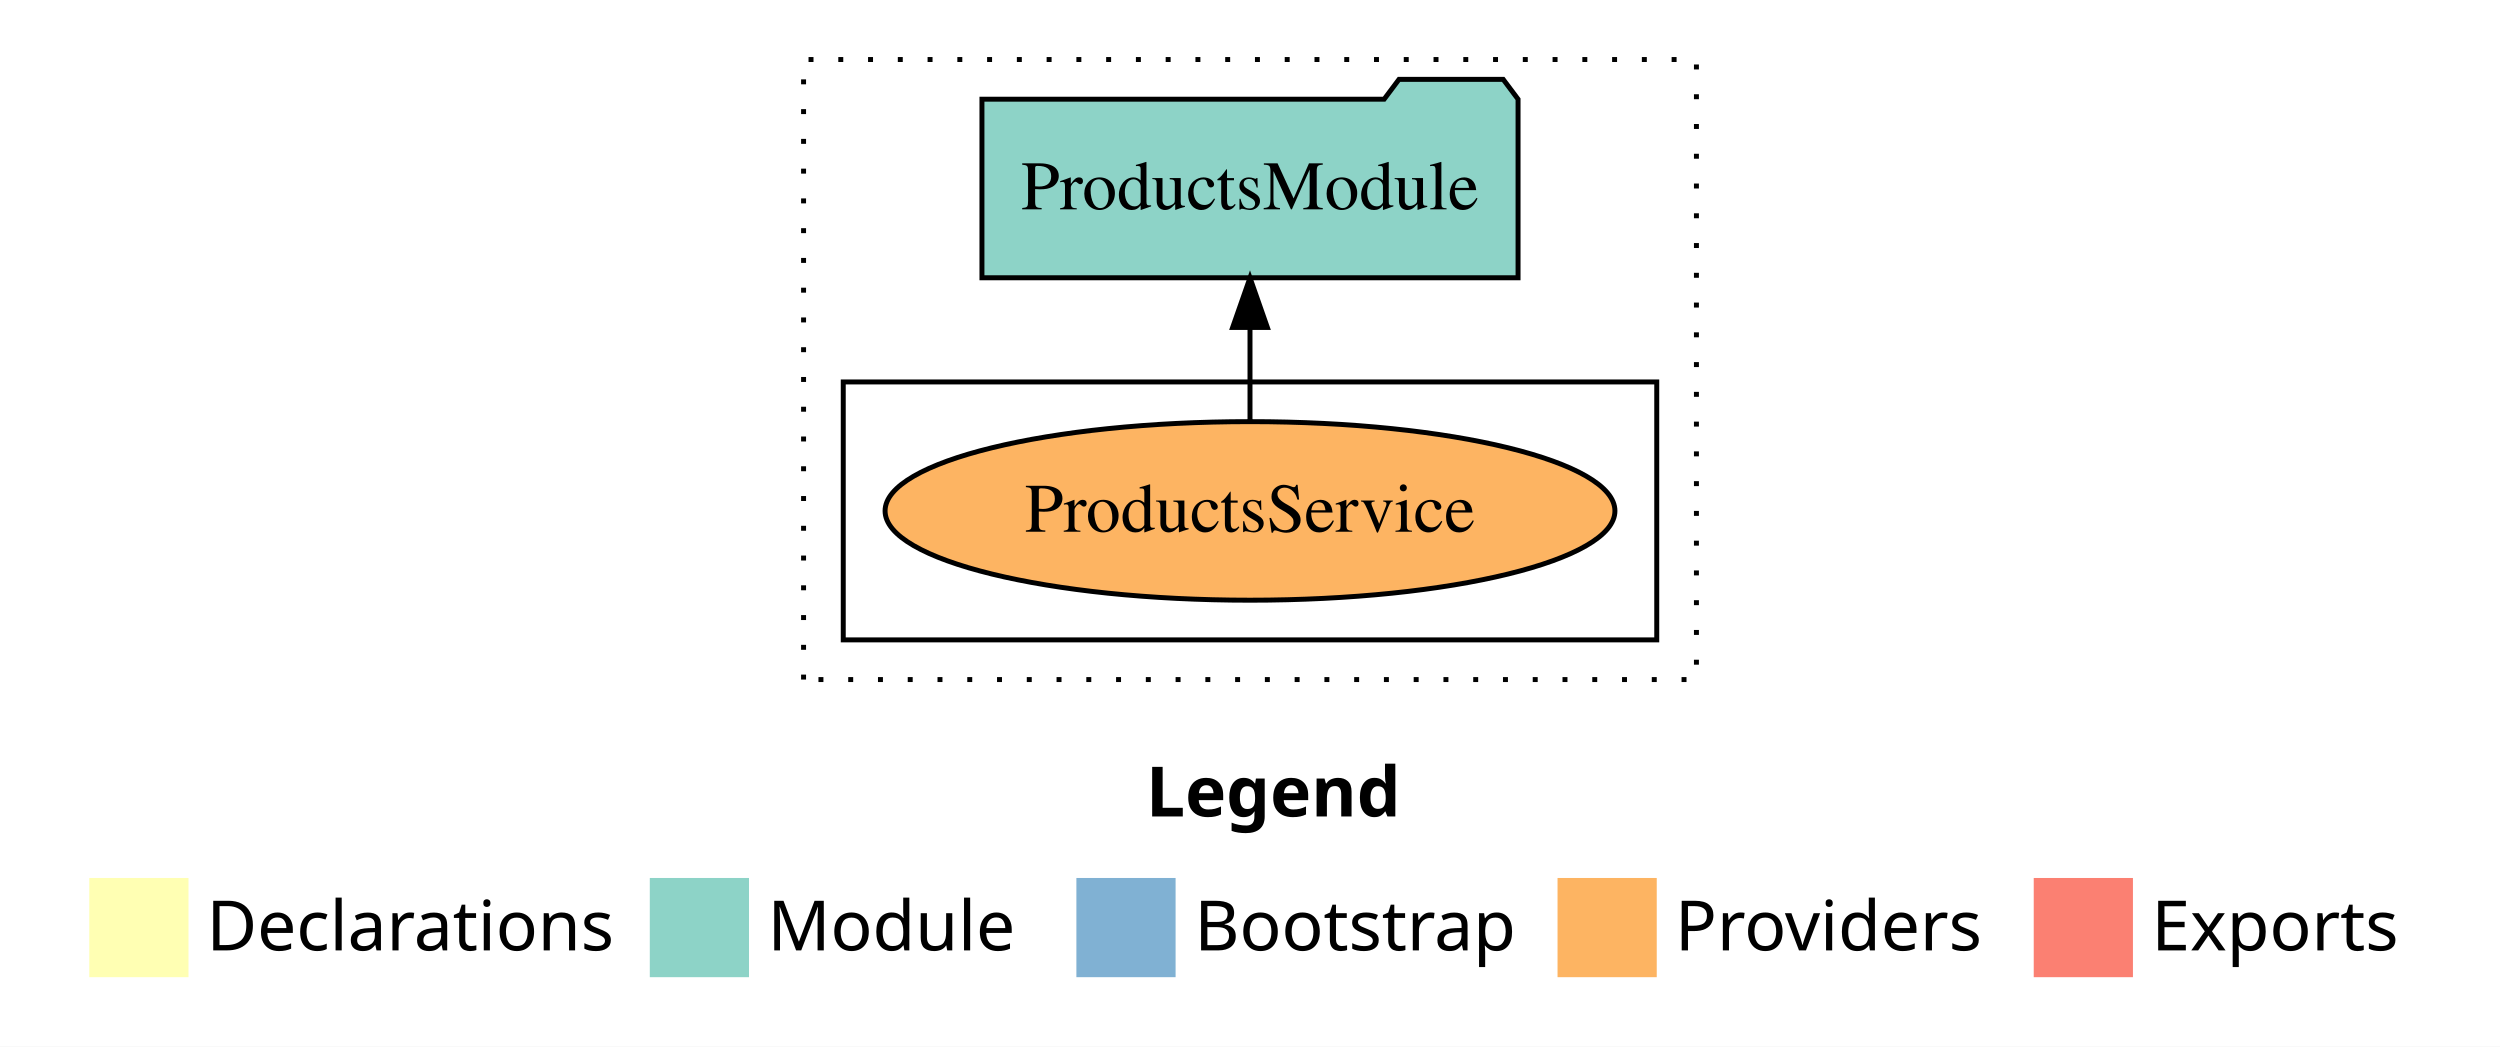
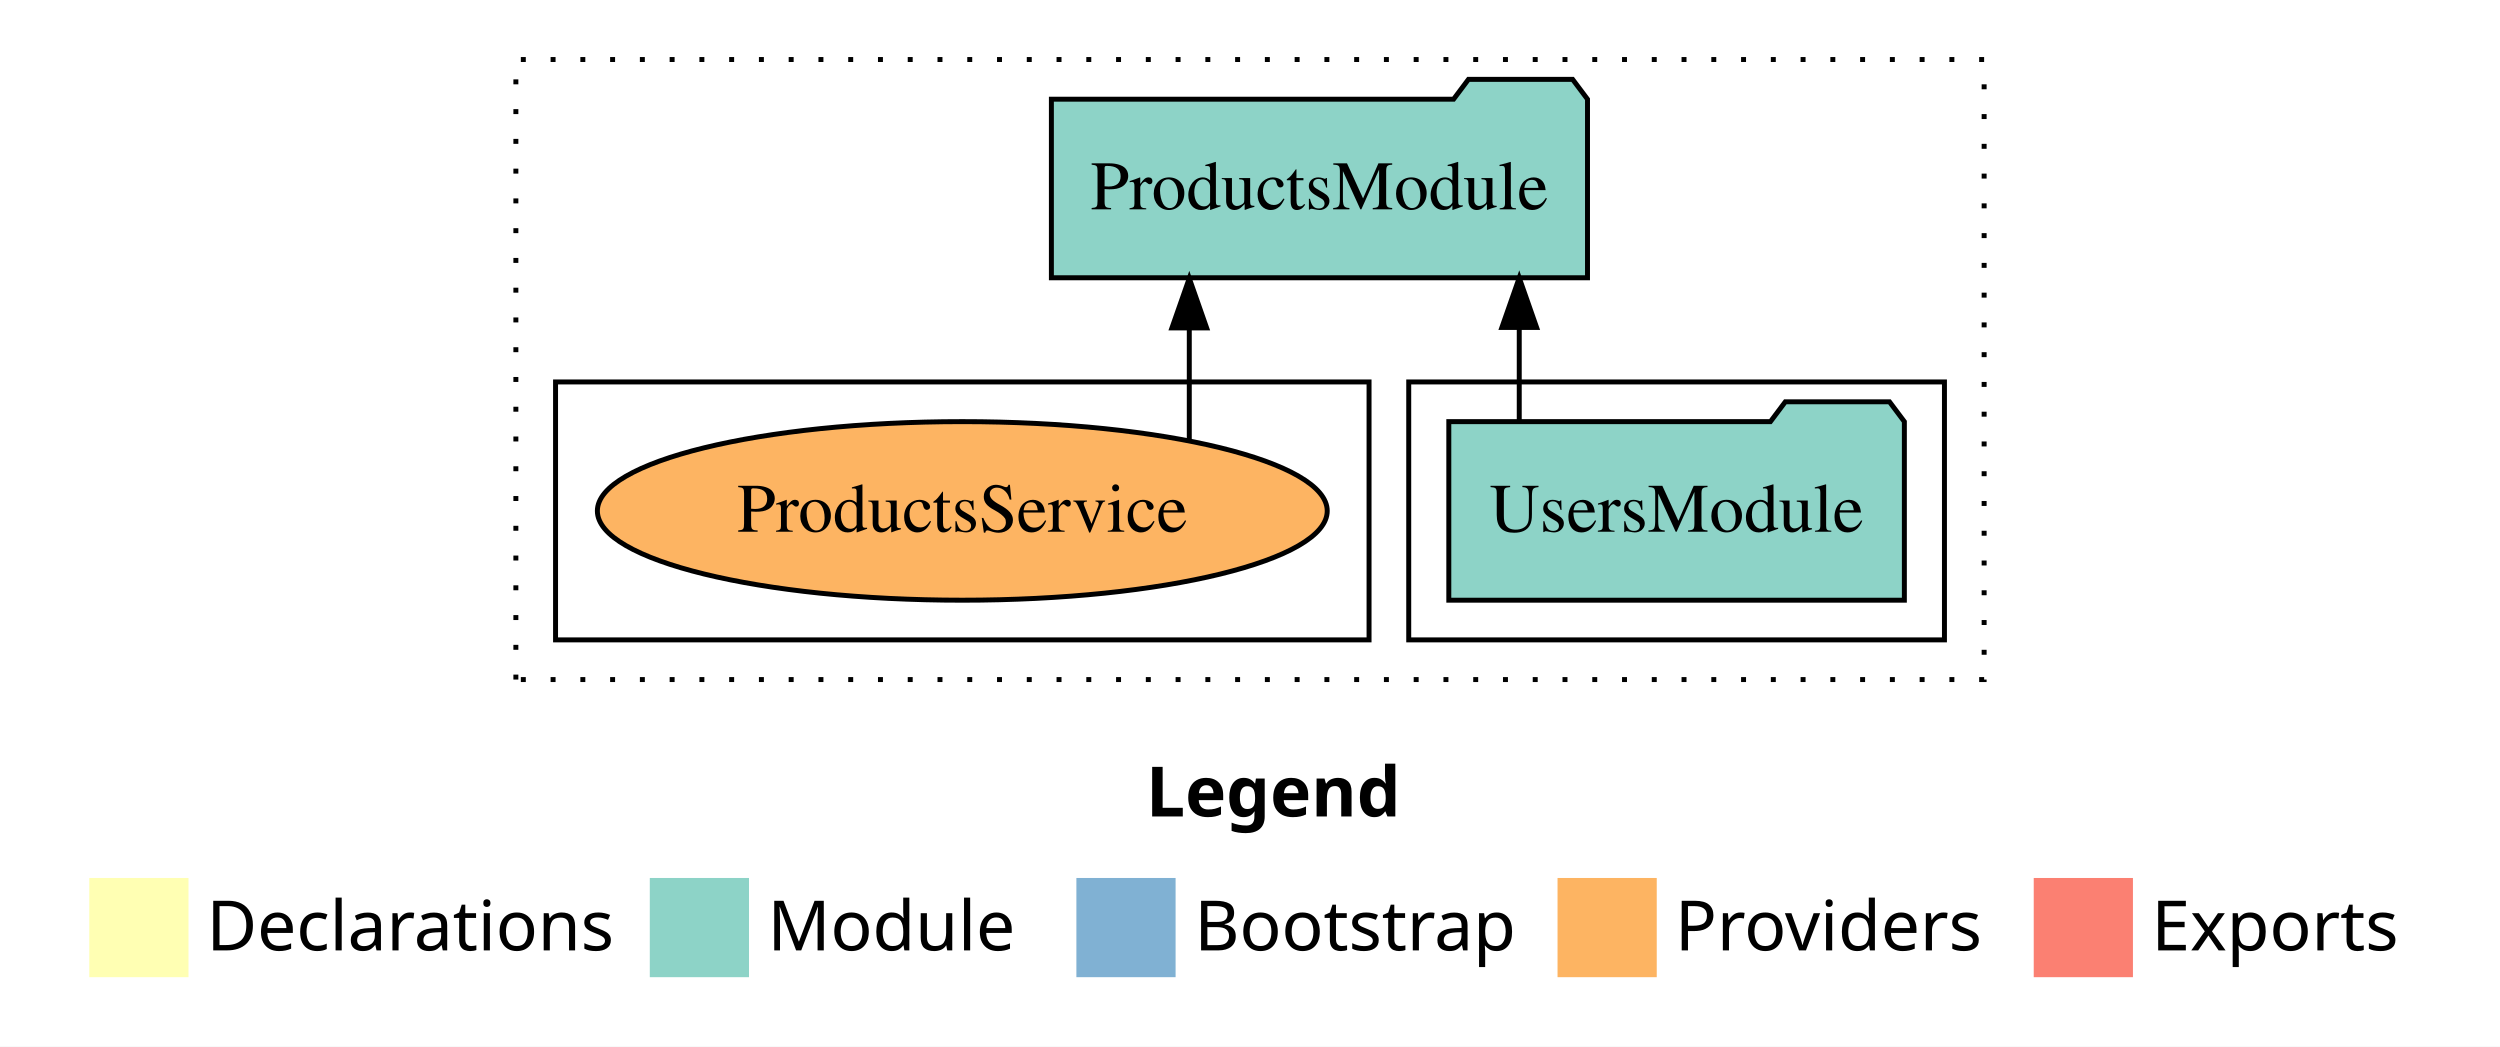
<svg xmlns="http://www.w3.org/2000/svg" width="504pt" height="211pt" viewBox="0.00 0.00 504.00 211.00">
  <g id="graph0" class="graph" transform="scale(1 1) rotate(0) translate(4 207)">
    <polygon fill="white" stroke="transparent" points="-4,4 -4,-207 500,-207 500,4 -4,4" />
    <text text-anchor="start" x="227.01" y="-42.4" font-family="Times-12" font-weight="bold" font-size="14.00">Legend</text>
    <polygon fill="#ffffb3" stroke="transparent" points="14,-10 14,-30 34,-30 34,-10 14,-10" />
    <text text-anchor="start" x="37.63" y="-15.4" font-family="Times-12" font-size="14.00">  Declarations</text>
    <polygon fill="#8dd3c7" stroke="transparent" points="127,-10 127,-30 147,-30 147,-10 127,-10" />
    <text text-anchor="start" x="150.73" y="-15.4" font-family="Times-12" font-size="14.00">  Module</text>
    <polygon fill="#80b1d3" stroke="transparent" points="213,-10 213,-30 233,-30 233,-10 213,-10" />
    <text text-anchor="start" x="236.78" y="-15.4" font-family="Times-12" font-size="14.00">  Bootstrap</text>
    <polygon fill="#fdb462" stroke="transparent" points="310,-10 310,-30 330,-30 330,-10 310,-10" />
    <text text-anchor="start" x="333.67" y="-15.4" font-family="Times-12" font-size="14.00">  Providers</text>
    <polygon fill="#fb8072" stroke="transparent" points="406,-10 406,-30 426,-30 426,-10 406,-10" />
    <text text-anchor="start" x="429.73" y="-15.4" font-family="Times-12" font-size="14.00">  Exports</text>
    <g id="clust1" class="cluster">
-       <polygon fill="none" stroke="black" stroke-dasharray="1,5" points="158,-70 158,-195 338,-195 338,-70 158,-70" />
+       <polygon fill="none" stroke="black" stroke-dasharray="1,5" points="100,-70 100,-195 396,-195 396,-70 100,-70" />
+     </g>
+     <g id="clust3" class="cluster">
+       <polygon fill="none" stroke="black" points="280,-78 280,-130 388,-130 388,-78 280,-78" />
    </g>
    <g id="clust6" class="cluster">
-       <polygon fill="none" stroke="black" points="166,-78 166,-130 330,-130 330,-78 166,-78" />
+       <polygon fill="none" stroke="black" points="108,-78 108,-130 272,-130 272,-78 108,-78" />
    </g>
    <g id="node1" class="node">
-       <ellipse fill="#fdb462" stroke="black" cx="248" cy="-104" rx="73.57" ry="18" />
-       <text text-anchor="middle" x="248" y="-99.8" font-family="Times,serif" font-size="14.00">ProductsService</text>
+       <polygon fill="#8dd3c7" stroke="black" points="379.92,-122 376.92,-126 355.92,-126 352.92,-122 288.08,-122 288.08,-86 379.92,-86 379.92,-122" />
+       <text text-anchor="middle" x="334" y="-99.8" font-family="Times,serif" font-size="14.00">UsersModule</text>
    </g>
    <g id="node2" class="node">
-       <polygon fill="#8dd3c7" stroke="black" points="302.04,-187 299.04,-191 278.04,-191 275.04,-187 193.96,-187 193.96,-151 302.04,-151 302.04,-187" />
-       <text text-anchor="middle" x="248" y="-164.8" font-family="Times,serif" font-size="14.00">ProductsModule</text>
+       <polygon fill="#8dd3c7" stroke="black" points="316.04,-187 313.04,-191 292.04,-191 289.04,-187 207.96,-187 207.96,-151 316.04,-151 316.04,-187" />
+       <text text-anchor="middle" x="262" y="-164.8" font-family="Times,serif" font-size="14.00">ProductsModule</text>
    </g>
    <g id="edge1" class="edge">
-       <path fill="none" stroke="black" d="M248,-122.11C248,-122.11 248,-140.99 248,-140.99" />
-       <polygon fill="black" stroke="black" points="244.5,-140.99 248,-150.99 251.5,-140.99 244.5,-140.99" />
+       <path fill="none" stroke="black" d="M302.28,-122.11C302.28,-122.11 302.28,-140.99 302.28,-140.99" />
+       <polygon fill="black" stroke="black" points="298.78,-140.99 302.28,-150.99 305.78,-140.99 298.78,-140.99" />
+     </g>
+     <g id="node3" class="node">
+       <ellipse fill="#fdb462" stroke="black" cx="190" cy="-104" rx="73.57" ry="18" />
+       <text text-anchor="middle" x="190" y="-99.8" font-family="Times,serif" font-size="14.00">ProductsService</text>
+     </g>
+     <g id="edge2" class="edge">
+       <path fill="none" stroke="black" d="M235.76,-118.43C235.76,-118.43 235.76,-140.89 235.76,-140.89" />
+       <polygon fill="black" stroke="black" points="232.26,-140.89 235.76,-150.89 239.26,-140.89 232.26,-140.89" />
    </g>
  </g>
</svg>
